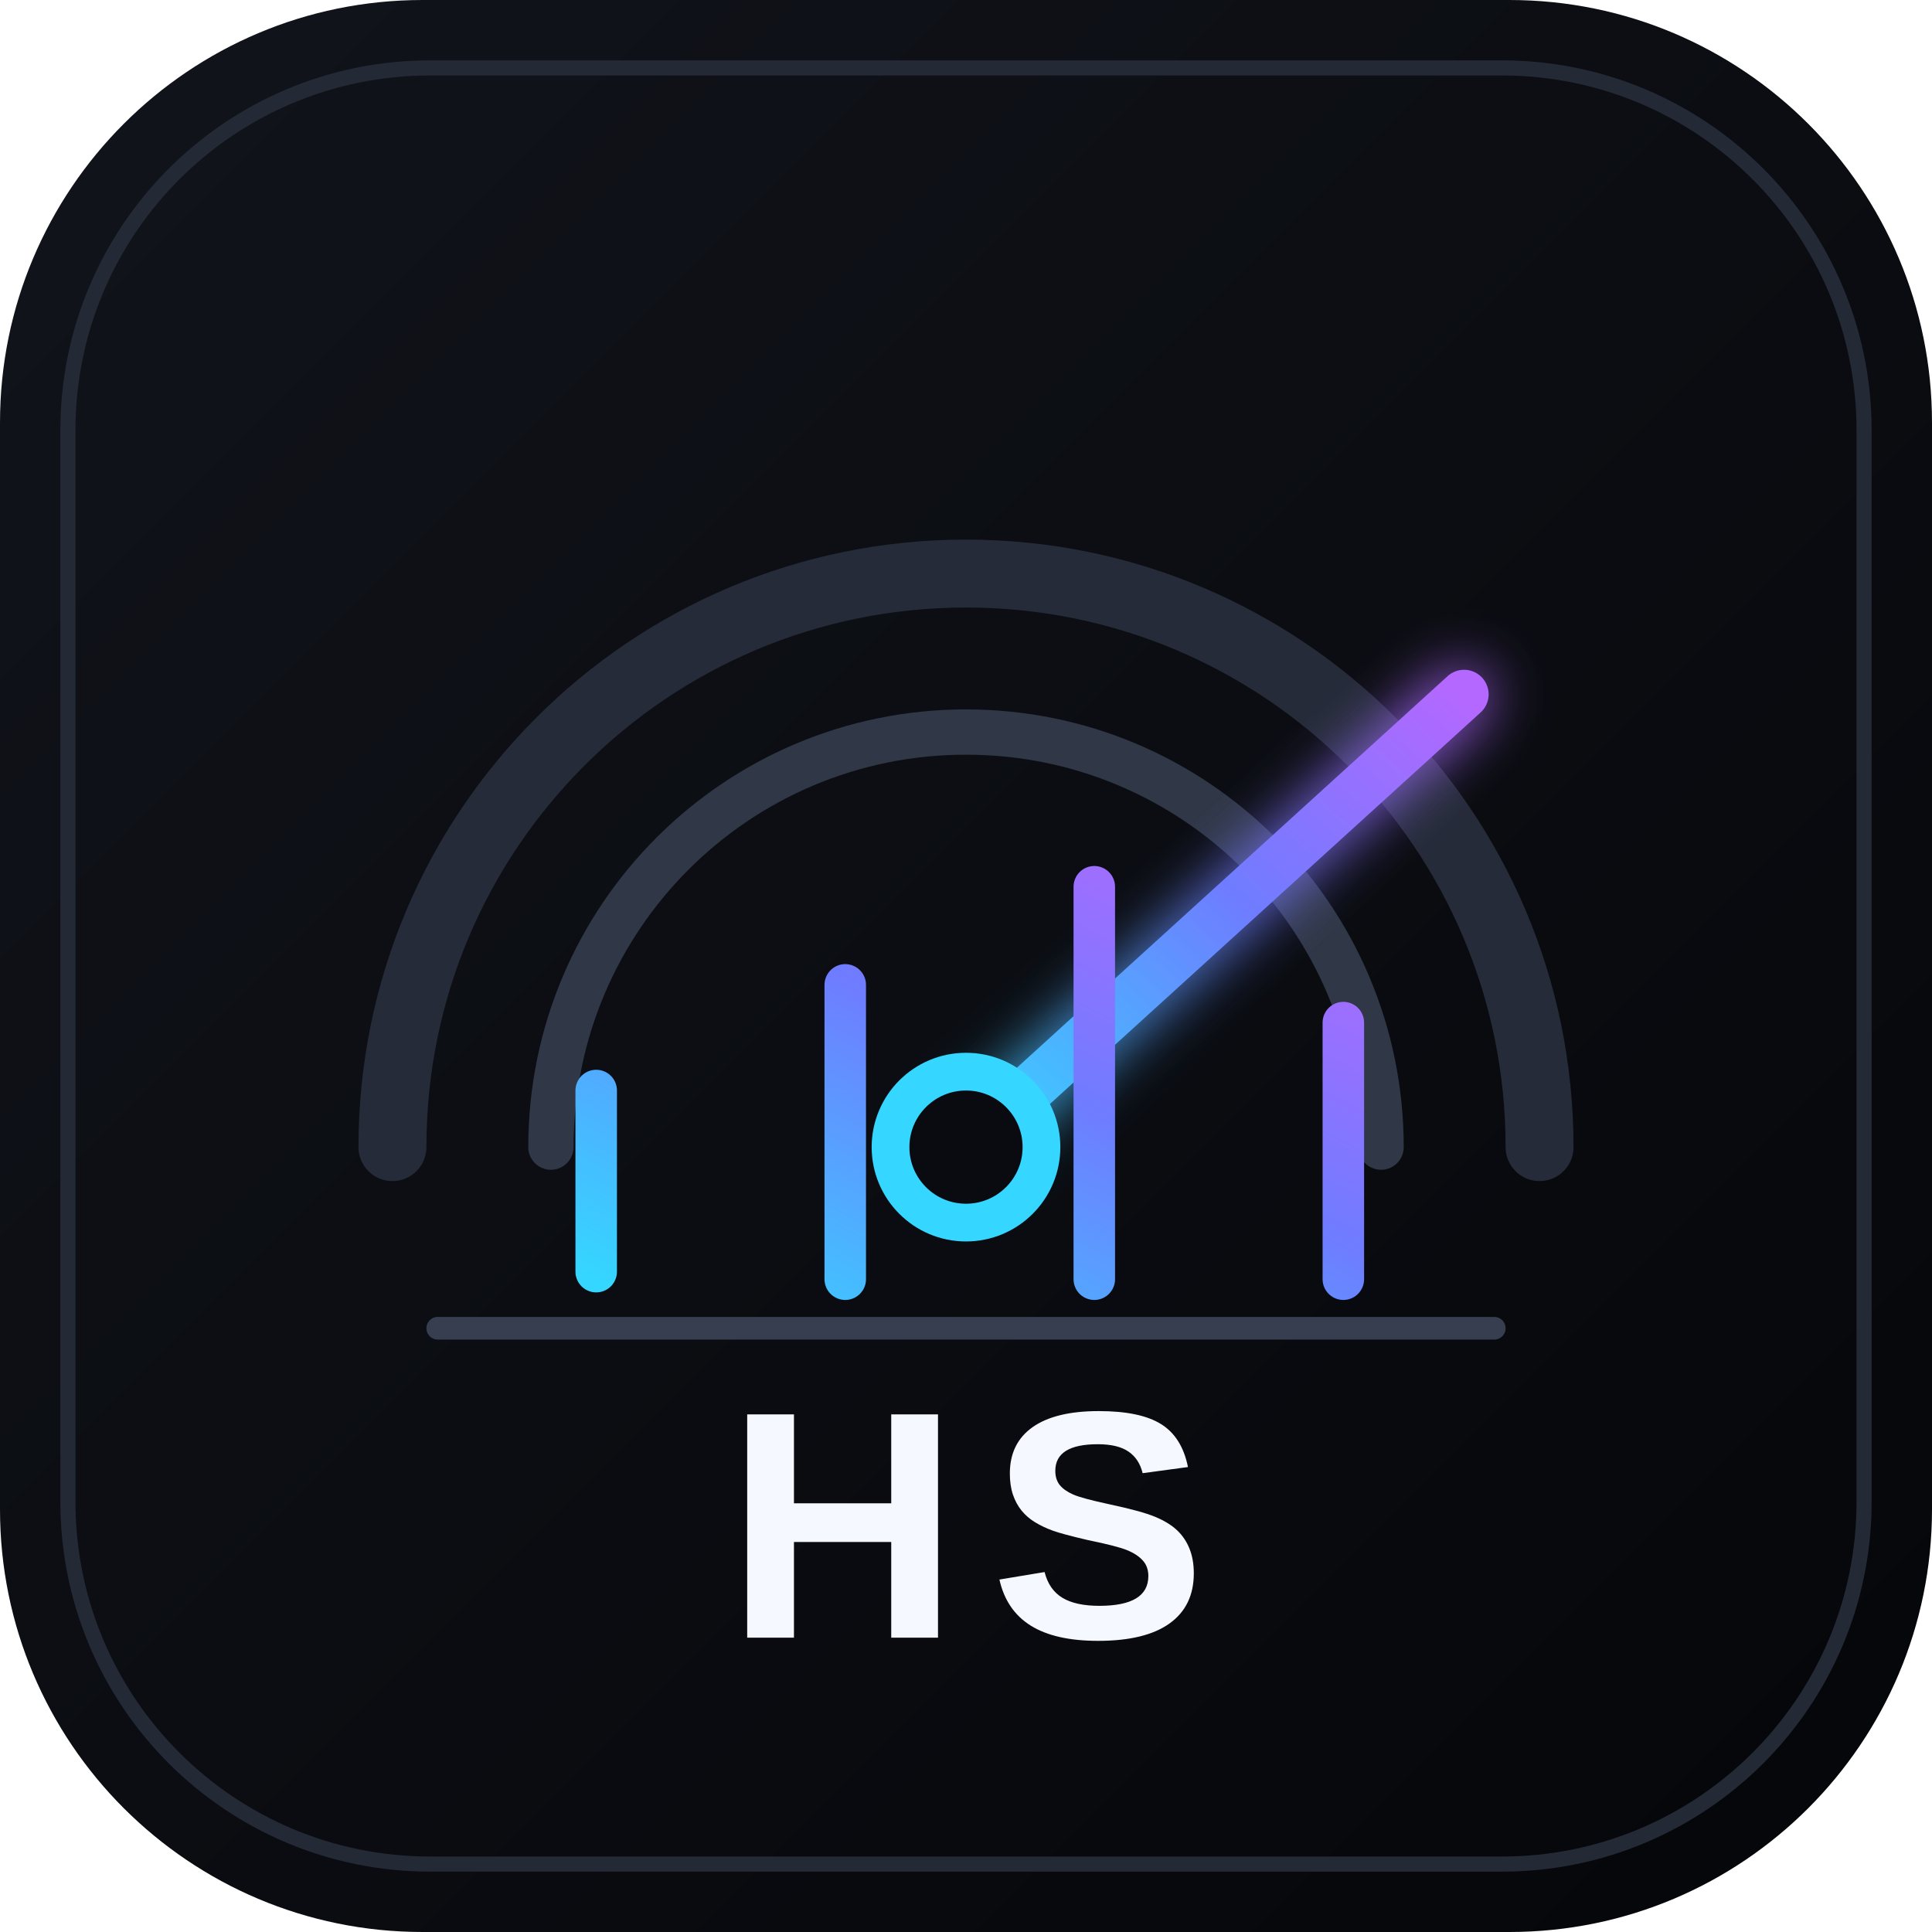
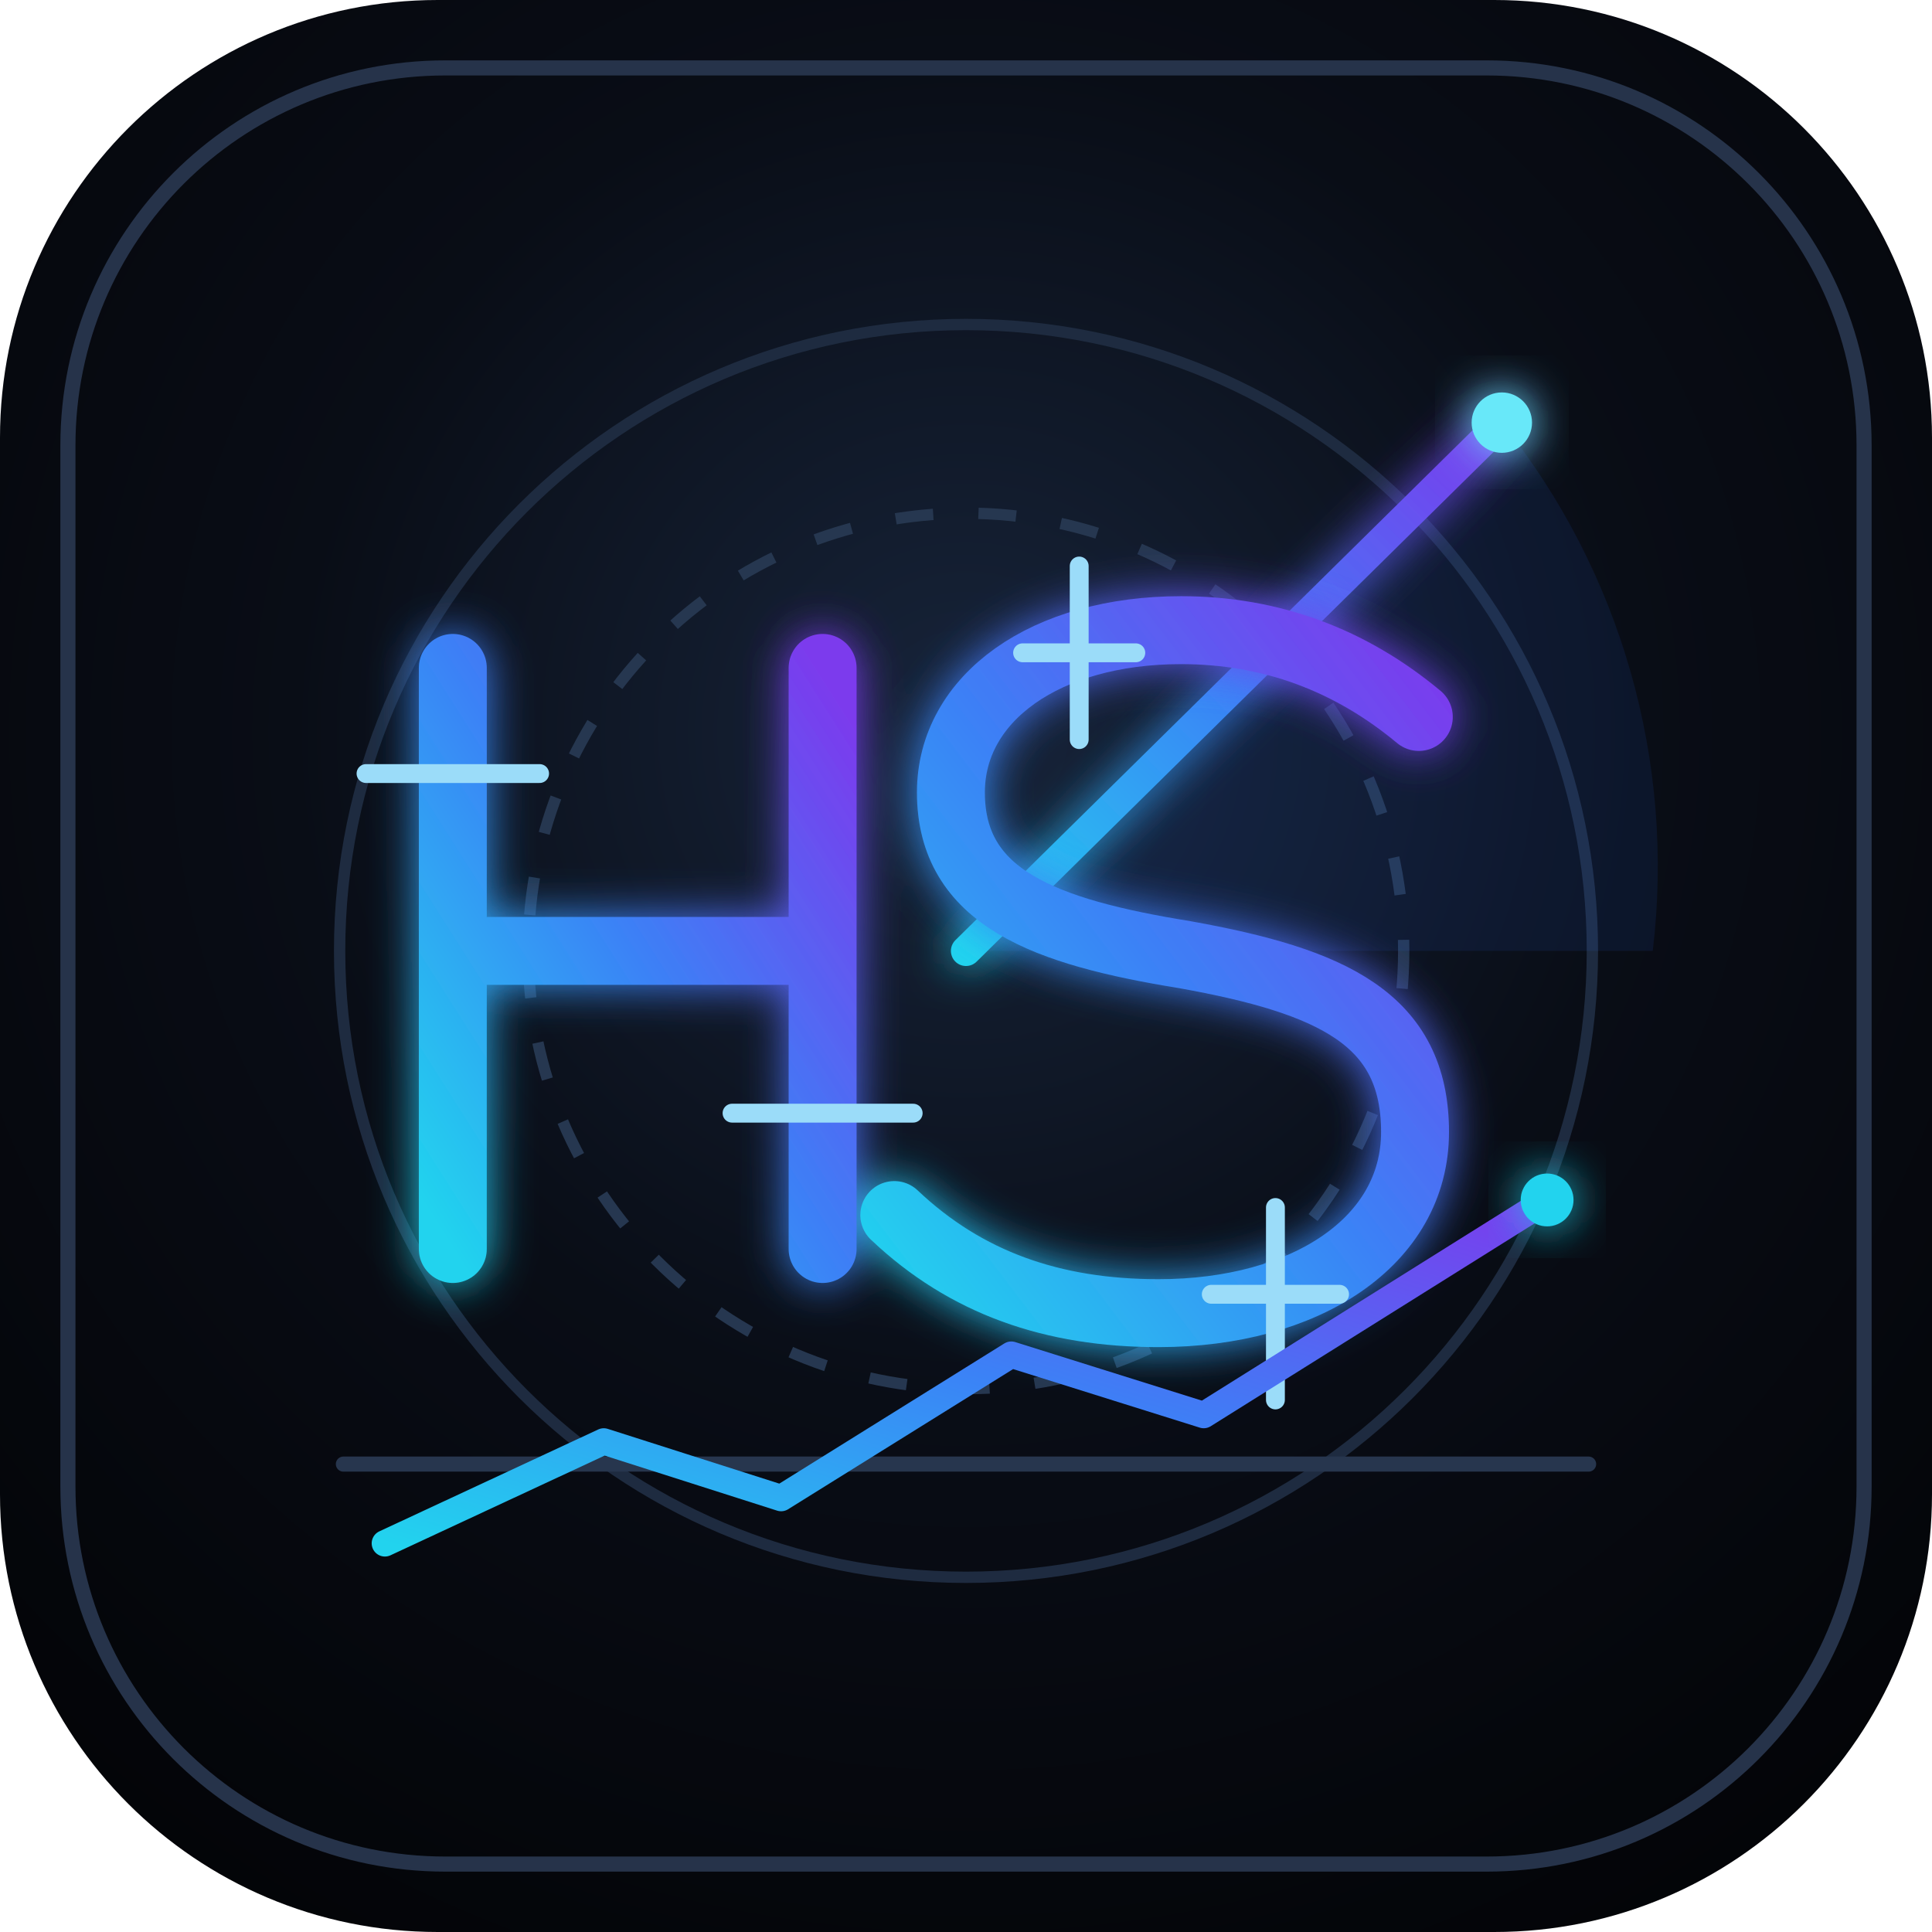
<svg xmlns="http://www.w3.org/2000/svg" viewBox="0 0 512 512" role="img" aria-labelledby="title desc">
  <defs>
-     <linearGradient id="bg" x1="0" y1="0" x2="1" y2="1">
-       <stop offset="0" stop-color="#11141b" />
-       <stop offset="1" stop-color="#050609" />
+     <radialGradient id="bg" cx="50%" cy="38%" r="72%">
+       <stop offset="0" stop-color="#17243a" />
+       <stop offset=".48" stop-color="#090d16" />
+       <stop offset="1" stop-color="#030407" />
+     </radialGradient>
+     <linearGradient id="beam" x1="0" y1="1" x2="1" y2="0">
+       <stop stop-color="#22d3ee" />
+       <stop offset=".5" stop-color="#3b82f6" />
+       <stop offset="1" stop-color="#7c3aed" />
    </linearGradient>
-     <linearGradient id="accent" x1="0" y1="1" x2="1" y2="0">
-       <stop offset="0" stop-color="#35d6ff" />
-       <stop offset=".55" stop-color="#6f7cff" />
-       <stop offset="1" stop-color="#b468ff" />
-     </linearGradient>
-     <filter id="glow" x="-50%" y="-50%" width="200%" height="200%">
-       <feGaussianBlur stdDeviation="8" result="blur" />
+     <filter id="glow" x="-60%" y="-60%" width="220%" height="220%">
+       <feGaussianBlur stdDeviation="6" result="b" />
      <feMerge>
-         <feMergeNode in="blur" />
+         <feMergeNode in="b" />
        <feMergeNode in="SourceGraphic" />
      </feMerge>
    </filter>
  </defs>
-   <rect width="512" height="512" rx="112" fill="url(#bg)" />
-   <rect x="18" y="18" width="476" height="476" rx="96" fill="none" stroke="#242936" stroke-width="4" />
-   <path d="M104 304a152 152 0 0 1 304 0" fill="none" stroke="#252b38" stroke-width="18" stroke-linecap="round" />
-   <path d="M146 304a110 110 0 0 1 220 0" fill="none" stroke="#303746" stroke-width="12" stroke-linecap="round" />
-   <path d="M256 304 388 184" stroke="url(#accent)" stroke-width="13" stroke-linecap="round" filter="url(#glow)" />
-   <circle cx="256" cy="304" r="20" fill="#090b10" stroke="#35d6ff" stroke-width="10" />
-   <path d="M116 352h280" stroke="#363e4f" stroke-width="6" stroke-linecap="round" />
-   <path d="M158 337v-48m0 12v22m66 16v-78m0 17v43m66 18v-104m0 20v55m66 29v-68m0 14v34" stroke="url(#accent)" stroke-width="11" stroke-linecap="round" />
-   <text x="256" y="434" text-anchor="middle" fill="#f6f8ff" font-family="Arial,Helvetica,sans-serif" font-size="86" font-weight="900" letter-spacing="8">HS</text>
+   <rect width="512" height="512" rx="116" fill="url(#bg)" />
+   <rect x="18" y="18" width="476" height="476" rx="100" fill="none" stroke="#26334a" stroke-width="4" />
+   <circle cx="256" cy="252" r="166" fill="none" stroke="#1e2b40" stroke-width="3" />
+   <circle cx="256" cy="252" r="116" fill="none" stroke="#263750" stroke-width="3" stroke-dasharray="10 12" />
+   <path d="M256 252 398 112A188 188 0 0 1 438 252Z" fill="#2563eb" opacity=".1" />
+   <path d="M256 252 398 112" stroke="url(#beam)" stroke-width="8" stroke-linecap="round" filter="url(#glow)" />
+   <circle cx="398" cy="112" r="8" fill="#67e8f9" filter="url(#glow)" />
+   <g fill="none" stroke="url(#beam)" stroke-width="18" stroke-linecap="round" stroke-linejoin="round" filter="url(#glow)">
+     <path d="M120 177v154M218 177v154M120 252h98" />
+     <path d="M376 190c-18-15-39-23-63-23-36 0-61 18-61 43 0 28 25 37 62 43 39 7 61 17 61 47 0 29-29 48-68 48-28 0-51-8-70-26" />
+   </g>
+   <g stroke="#9bdcf9" stroke-width="5" stroke-linecap="round">
+     <path d="M97 205h46M194 295h48M286 150v46M271 173h30M338 320v51M321 343h34" />
+   </g>
+   <path d="M91 388h330" stroke="#27364e" stroke-width="4" stroke-linecap="round" />
+   <path d="m102 409 58-27 47 15 61-38 51 16 91-57" fill="none" stroke="url(#beam)" stroke-width="7" stroke-linecap="round" stroke-linejoin="round" />
+   <circle cx="410" cy="318" r="7" fill="#22d3ee" filter="url(#glow)" />
</svg>
